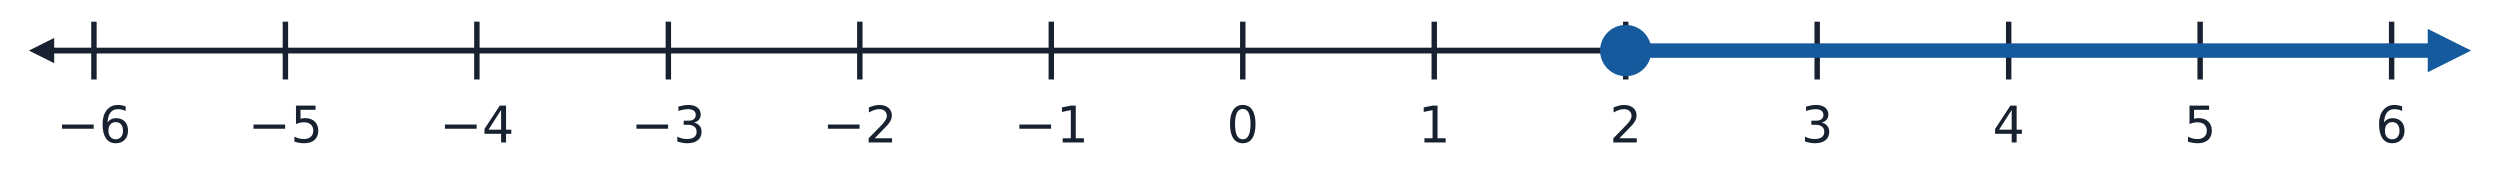
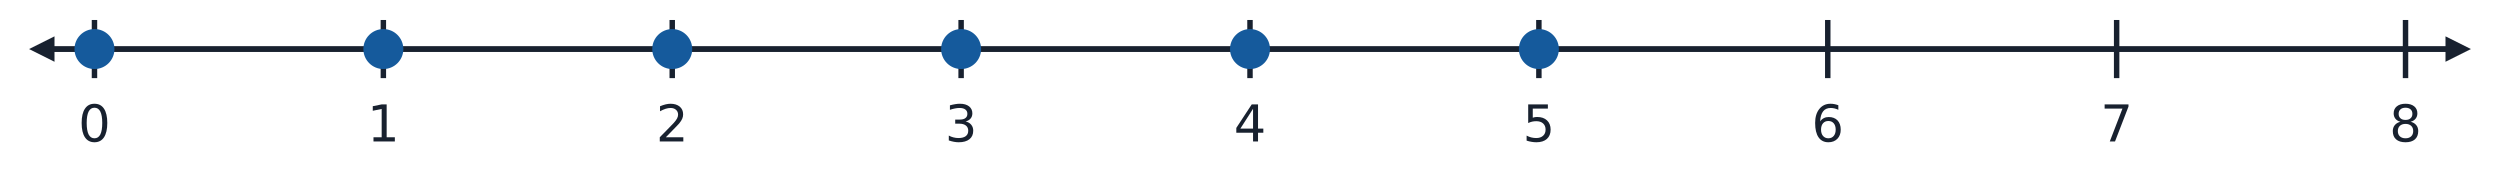
- <svg xmlns="http://www.w3.org/2000/svg" xmlns:xlink="http://www.w3.org/1999/xlink" version="1.1" width="692" height="50.803" viewBox="0 0 692 50.803">
+ <svg xmlns="http://www.w3.org/2000/svg" xmlns:xlink="http://www.w3.org/1999/xlink" version="1.1" width="688" height="50.303" viewBox="0 0 688 50.303">
  <defs>
    <clipPath id="clip_1">
-       <path transform="matrix(1,0,0,-1,-22,70)" d="M22 19.197H714V70H22Z" clip-rule="evenodd" />
+       <path transform="matrix(1,0,0,-1,-22,83.5)" d="M22 33.197H710V83.5H22Z" clip-rule="evenodd" />
    </clipPath>
-     <path id="font_2_1" d="M.106 .355H.732V.272H.106V.355Z" />
-     <path id="font_2_24" d="M.33 .403C.286 .403 .251 .388 .225 .358 .199 .328 .186 .286 .186 .233 .186 .181 .199 .14 .225 .109 .251 .079 .286 .063 .33 .063 .374 .063 .409 .079 .435 .109 .461 .14 .474 .181 .474 .233 .474 .286 .461 .328 .435 .358 .409 .388 .374 .403 .33 .403M.526 .713V.623C.501 .635 .476 .644 .451 .65 .426 .656 .401 .659 .376 .659 .311 .659 .261 .637 .227 .593 .192 .549 .173 .483 .168 .394 .187 .422 .211 .444 .24 .459 .269 .474 .301 .481 .336 .481 .409 .481 .467 .459 .51 .415 .552 .37 .573 .31 .573 .233 .573 .159 .551 .098 .507 .053 .463 .008 .404-.015 .33-.015 .246-.015 .181 .018 .137 .082 .092 .147 .07 .241 .07 .364 .07 .479 .097 .571 .152 .639 .207 .708 .28 .742 .372 .742 .397 .742 .422 .74 .447 .735 .472 .73 .499 .723 .526 .713Z" />
-     <path id="font_2_23" d="M.108 .729H.495V.646H.198V.468C.213 .473 .227 .476 .241 .479 .256 .481 .27 .482 .284 .482 .366 .482 .43 .46 .478 .415 .525 .371 .549 .31 .549 .234 .549 .155 .524 .094 .476 .051 .427 .007 .358-.015 .269-.015 .238-.015 .207-.012 .176-.007 .144-.002 .111 .006 .077 .017V.116C.106 .1 .137 .088 .168 .08 .199 .072 .232 .068 .267 .068 .323 .068 .368 .083 .401 .113 .434 .143 .45 .183 .45 .234 .45 .285 .434 .325 .401 .355 .368 .385 .323 .399 .267 .399 .241 .399 .214 .396 .188 .391 .162 .385 .135 .376 .108 .363V.729Z" />
-     <path id="font_2_22" d="M.378 .643 .129 .254H.378V.643M.352 .729H.476V.254H.58V.172H.476V0H.378V.172H.049V.267L.352 .729Z" />
-     <path id="font_2_21" d="M.406 .394C.453 .383 .49 .362 .516 .33 .543 .298 .556 .259 .556 .212 .556 .14 .531 .084 .482 .045 .432 .005 .362-.015 .271-.015 .24-.015 .209-.012 .177-.006 .144 0 .111 .009 .076 .021V.117C.104 .101 .133 .089 .166 .081 .199 .072 .233 .068 .268 .068 .33 .068 .377 .081 .409 .105 .442 .13 .458 .165 .458 .212 .458 .255 .443 .289 .413 .313 .383 .337 .341 .35 .287 .35H.202V.431H.291C.34 .431 .377 .44 .402 .46 .428 .479 .441 .507 .441 .543 .441 .581 .428 .609 .401 .629 .375 .649 .337 .659 .287 .659 .26 .659 .231 .656 .2 .65 .169 .645 .135 .635 .098 .623V.711C.136 .721 .171 .729 .203 .734 .236 .74 .267 .742 .296 .742 .371 .742 .43 .725 .474 .691 .517 .657 .539 .611 .539 .553 .539 .513 .528 .479 .504 .451 .481 .424 .448 .404 .406 .394Z" />
-     <path id="font_2_20" d="M.192 .083H.536V0H.073V.083C.111 .122 .162 .174 .226 .239 .291 .304 .332 .346 .348 .365 .38 .401 .402 .431 .414 .455 .427 .48 .433 .504 .433 .528 .433 .567 .42 .598 .392 .623 .365 .647 .33 .659 .286 .659 .255 .659 .223 .654 .188 .643 .154 .632 .117 .616 .078 .594V.693C.118 .709 .155 .722 .189 .73 .224 .738 .256 .742 .284 .742 .36 .742 .42 .723 .465 .686 .51 .648 .532 .597 .532 .534 .532 .504 .527 .476 .515 .449 .504 .422 .484 .39 .454 .354 .446 .345 .42 .317 .376 .272 .333 .227 .271 .164 .192 .083Z" />
-     <path id="font_2_19" d="M.124 .083H.285V.64L.11 .604V.694L.284 .729H.383V.083H.544V0H.124V.083Z" />
-     <path id="font_2_18" d="M.318 .664C.267 .664 .229 .639 .203 .589 .178 .539 .165 .464 .165 .364 .165 .264 .178 .188 .203 .138 .229 .088 .267 .063 .318 .063 .369 .063 .407 .088 .433 .138 .458 .188 .471 .264 .471 .364 .471 .464 .458 .539 .433 .589 .407 .639 .369 .664 .318 .664M.318 .742C.4 .742 .462 .71 .505 .645 .548 .581 .57 .487 .57 .364 .57 .241 .548 .147 .505 .082 .462 .018 .4-.015 .318-.015 .236-.015 .174 .018 .131 .082 .087 .147 .066 .241 .066 .364 .066 .487 .087 .581 .131 .645 .174 .71 .236 .742 .318 .742Z" />
+     <path id="font_2_17" d="M.318 .664C.267 .664 .229 .639 .203 .589 .178 .539 .165 .464 .165 .364 .165 .264 .178 .188 .203 .138 .229 .088 .267 .063 .318 .063 .369 .063 .407 .088 .433 .138 .458 .188 .471 .264 .471 .364 .471 .464 .458 .539 .433 .589 .407 .639 .369 .664 .318 .664M.318 .742C.4 .742 .462 .71 .505 .645 .548 .581 .57 .487 .57 .364 .57 .241 .548 .147 .505 .082 .462 .018 .4-.015 .318-.015 .236-.015 .174 .018 .131 .082 .087 .147 .066 .241 .066 .364 .066 .487 .087 .581 .131 .645 .174 .71 .236 .742 .318 .742Z" />
+     <path id="font_2_18" d="M.124 .083H.285V.64L.11 .604V.694L.284 .729H.383V.083H.544V0H.124V.083Z" />
+     <path id="font_2_19" d="M.192 .083H.536V0H.073V.083C.111 .122 .162 .174 .226 .239 .291 .304 .332 .346 .348 .365 .38 .401 .402 .431 .414 .455 .427 .48 .433 .504 .433 .528 .433 .567 .42 .598 .392 .623 .365 .647 .33 .659 .286 .659 .255 .659 .223 .654 .188 .643 .154 .632 .117 .616 .078 .594V.693C.118 .709 .155 .722 .189 .73 .224 .738 .256 .742 .284 .742 .36 .742 .42 .723 .465 .686 .51 .648 .532 .597 .532 .534 .532 .504 .527 .476 .515 .449 .504 .422 .484 .39 .454 .354 .446 .345 .42 .317 .376 .272 .333 .227 .271 .164 .192 .083Z" />
+     <path id="font_2_20" d="M.406 .394C.453 .383 .49 .362 .516 .33 .543 .298 .556 .259 .556 .212 .556 .14 .531 .084 .482 .045 .432 .005 .362-.015 .271-.015 .24-.015 .209-.012 .177-.006 .144 0 .111 .009 .076 .021V.117C.104 .101 .133 .089 .166 .081 .199 .072 .233 .068 .268 .068 .33 .068 .377 .081 .409 .105 .442 .13 .458 .165 .458 .212 .458 .255 .443 .289 .413 .313 .383 .337 .341 .35 .287 .35H.202V.431H.291C.34 .431 .377 .44 .402 .46 .428 .479 .441 .507 .441 .543 .441 .581 .428 .609 .401 .629 .375 .649 .337 .659 .287 .659 .26 .659 .231 .656 .2 .65 .169 .645 .135 .635 .098 .623V.711C.136 .721 .171 .729 .203 .734 .236 .74 .267 .742 .296 .742 .371 .742 .43 .725 .474 .691 .517 .657 .539 .611 .539 .553 .539 .513 .528 .479 .504 .451 .481 .424 .448 .404 .406 .394Z" />
+     <path id="font_2_21" d="M.378 .643 .129 .254H.378V.643M.352 .729H.476V.254H.58V.172H.476V0H.378V.172H.049V.267L.352 .729Z" />
+     <path id="font_2_22" d="M.108 .729H.495V.646H.198V.468C.213 .473 .227 .476 .241 .479 .256 .481 .27 .482 .284 .482 .366 .482 .43 .46 .478 .415 .525 .371 .549 .31 .549 .234 .549 .155 .524 .094 .476 .051 .427 .007 .358-.015 .269-.015 .238-.015 .207-.012 .176-.007 .144-.002 .111 .006 .077 .017V.116C.106 .1 .137 .088 .168 .08 .199 .072 .232 .068 .267 .068 .323 .068 .368 .083 .401 .113 .434 .143 .45 .183 .45 .234 .45 .285 .434 .325 .401 .355 .368 .385 .323 .399 .267 .399 .241 .399 .214 .396 .188 .391 .162 .385 .135 .376 .108 .363V.729Z" />
+     <path id="font_2_23" d="M.33 .403C.286 .403 .251 .388 .225 .358 .199 .328 .186 .286 .186 .233 .186 .181 .199 .14 .225 .109 .251 .079 .286 .063 .33 .063 .374 .063 .409 .079 .435 .109 .461 .14 .474 .181 .474 .233 .474 .286 .461 .328 .435 .358 .409 .388 .374 .403 .33 .403M.526 .713V.623C.501 .635 .476 .644 .451 .65 .426 .656 .401 .659 .376 .659 .311 .659 .261 .637 .227 .593 .192 .549 .173 .483 .168 .394 .187 .422 .211 .444 .24 .459 .269 .474 .301 .481 .336 .481 .409 .481 .467 .459 .51 .415 .552 .37 .573 .31 .573 .233 .573 .159 .551 .098 .507 .053 .463 .008 .404-.015 .33-.015 .246-.015 .181 .018 .137 .082 .092 .147 .07 .241 .07 .364 .07 .479 .097 .571 .152 .639 .207 .708 .28 .742 .372 .742 .397 .742 .422 .74 .447 .735 .472 .73 .499 .723 .526 .713Z" />
+     <path id="font_2_24" d="M.082 .729H.551V.687L.286 0H.183L.432 .646H.082V.729Z" />
+     <path id="font_2_25" d="M.318 .346C.271 .346 .234 .333 .207 .308 .18 .283 .167 .249 .167 .205 .167 .161 .18 .126 .207 .101 .234 .076 .271 .063 .318 .063 .365 .063 .402 .076 .429 .101 .456 .127 .469 .161 .469 .205 .469 .249 .456 .283 .429 .308 .402 .333 .365 .346 .318 .346M.219 .388C.177 .398 .144 .418 .12 .447 .097 .476 .085 .511 .085 .553 .085 .611 .106 .658 .147 .691 .189 .725 .246 .742 .318 .742 .39 .742 .447 .725 .489 .691 .53 .658 .551 .611 .551 .553 .551 .511 .539 .476 .515 .447 .492 .418 .459 .398 .417 .388 .465 .377 .502 .355 .528 .323 .555 .291 .568 .251 .568 .205 .568 .134 .546 .08 .503 .042 .46 .004 .398-.015 .318-.015 .237-.015 .176 .004 .133 .042 .089 .08 .068 .134 .068 .205 .068 .251 .081 .291 .108 .323 .135 .355 .172 .377 .219 .388M.183 .544C.183 .506 .195 .477 .219 .456 .242 .434 .275 .424 .318 .424 .36 .424 .393 .434 .417 .456 .441 .477 .453 .506 .453 .544 .453 .582 .441 .611 .417 .632 .393 .653 .36 .664 .318 .664 .275 .664 .242 .653 .219 .632 .195 .611 .183 .582 .183 .544Z" />
  </defs>
  <g clip-path="url(#clip_1)">
-     <path transform="matrix(1,0,0,-1,-22,70)" stroke-width="1.6" stroke-linecap="butt" stroke-miterlimit="10" stroke-linejoin="miter" fill="none" stroke="#18212f" d="M34 56H698" />
-     <path transform="matrix(1,0,0,-1,-22,70)" d="M702 56 695 59.5V52.5Z" fill="#18212f" fill-rule="evenodd" />
-     <path transform="matrix(1,0,0,-1,-22,70)" d="M30 56 37 52.5V59.5Z" fill="#18212f" fill-rule="evenodd" />
-     <path transform="matrix(1,0,0,-1,-22,70)" stroke-width="1.5" stroke-linecap="butt" stroke-miterlimit="10" stroke-linejoin="miter" fill="none" stroke="#18212f" d="M48 48V64" />
-     <path transform="matrix(1,0,0,-1,-22,70)" stroke-width="1.5" stroke-linecap="butt" stroke-miterlimit="10" stroke-linejoin="miter" fill="none" stroke="#18212f" d="M101 48V64" />
-     <path transform="matrix(1,0,0,-1,-22,70)" stroke-width="1.5" stroke-linecap="butt" stroke-miterlimit="10" stroke-linejoin="miter" fill="none" stroke="#18212f" d="M154 48V64" />
-     <path transform="matrix(1,0,0,-1,-22,70)" stroke-width="1.5" stroke-linecap="butt" stroke-miterlimit="10" stroke-linejoin="miter" fill="none" stroke="#18212f" d="M207 48V64" />
-     <path transform="matrix(1,0,0,-1,-22,70)" stroke-width="1.5" stroke-linecap="butt" stroke-miterlimit="10" stroke-linejoin="miter" fill="none" stroke="#18212f" d="M260 48V64" />
-     <path transform="matrix(1,0,0,-1,-22,70)" stroke-width="1.5" stroke-linecap="butt" stroke-miterlimit="10" stroke-linejoin="miter" fill="none" stroke="#18212f" d="M313 48V64" />
-     <path transform="matrix(1,0,0,-1,-22,70)" stroke-width="1.5" stroke-linecap="butt" stroke-miterlimit="10" stroke-linejoin="miter" fill="none" stroke="#18212f" d="M366 48V64" />
-     <path transform="matrix(1,0,0,-1,-22,70)" stroke-width="1.5" stroke-linecap="butt" stroke-miterlimit="10" stroke-linejoin="miter" fill="none" stroke="#18212f" d="M419 48V64" />
-     <path transform="matrix(1,0,0,-1,-22,70)" stroke-width="1.5" stroke-linecap="butt" stroke-miterlimit="10" stroke-linejoin="miter" fill="none" stroke="#18212f" d="M472 48V64" />
-     <path transform="matrix(1,0,0,-1,-22,70)" stroke-width="1.5" stroke-linecap="butt" stroke-miterlimit="10" stroke-linejoin="miter" fill="none" stroke="#18212f" d="M525 48V64" />
-     <path transform="matrix(1,0,0,-1,-22,70)" stroke-width="1.5" stroke-linecap="butt" stroke-miterlimit="10" stroke-linejoin="miter" fill="none" stroke="#18212f" d="M578 48V64" />
-     <path transform="matrix(1,0,0,-1,-22,70)" stroke-width="1.5" stroke-linecap="butt" stroke-miterlimit="10" stroke-linejoin="miter" fill="none" stroke="#18212f" d="M631 48V64" />
-     <path transform="matrix(1,0,0,-1,-22,70)" stroke-width="1.5" stroke-linecap="butt" stroke-miterlimit="10" stroke-linejoin="miter" fill="none" stroke="#18212f" d="M684 48V64" />
-     <use data-text="−" xlink:href="#font_2_1" transform="matrix(14,0,0,-14,15.68115,39.44)" fill="#18212f" />
-     <use data-text="6" xlink:href="#font_2_24" transform="matrix(14,0,0,-14,27.41315,39.44)" fill="#18212f" />
-     <use data-text="−" xlink:href="#font_2_1" transform="matrix(14,0,0,-14,68.68115,39.44)" fill="#18212f" />
-     <use data-text="5" xlink:href="#font_2_23" transform="matrix(14,0,0,-14,80.41316,39.44)" fill="#18212f" />
-     <use data-text="−" xlink:href="#font_2_1" transform="matrix(14,0,0,-14,121.6812,39.44)" fill="#18212f" />
-     <use data-text="4" xlink:href="#font_2_22" transform="matrix(14,0,0,-14,133.4132,39.44)" fill="#18212f" />
-     <use data-text="−" xlink:href="#font_2_1" transform="matrix(14,0,0,-14,174.6812,39.44)" fill="#18212f" />
-     <use data-text="3" xlink:href="#font_2_21" transform="matrix(14,0,0,-14,186.4132,39.44)" fill="#18212f" />
-     <use data-text="−" xlink:href="#font_2_1" transform="matrix(14,0,0,-14,227.6812,39.44)" fill="#18212f" />
-     <use data-text="2" xlink:href="#font_2_20" transform="matrix(14,0,0,-14,239.4132,39.44)" fill="#18212f" />
-     <use data-text="−" xlink:href="#font_2_1" transform="matrix(14,0,0,-14,280.6812,39.44)" fill="#18212f" />
-     <use data-text="1" xlink:href="#font_2_19" transform="matrix(14,0,0,-14,292.4132,39.44)" fill="#18212f" />
-     <use data-text="0" xlink:href="#font_2_18" transform="matrix(14,0,0,-14,339.5464,39.44)" fill="#18212f" />
-     <use data-text="1" xlink:href="#font_2_19" transform="matrix(14,0,0,-14,392.5464,39.44)" fill="#18212f" />
-     <use data-text="2" xlink:href="#font_2_20" transform="matrix(14,0,0,-14,445.5464,39.44)" fill="#18212f" />
-     <use data-text="3" xlink:href="#font_2_21" transform="matrix(14,0,0,-14,498.5464,39.44)" fill="#18212f" />
-     <use data-text="4" xlink:href="#font_2_22" transform="matrix(14,0,0,-14,551.5464,39.44)" fill="#18212f" />
-     <use data-text="5" xlink:href="#font_2_23" transform="matrix(14,0,0,-14,604.5464,39.44)" fill="#18212f" />
-     <use data-text="6" xlink:href="#font_2_24" transform="matrix(14,0,0,-14,657.5464,39.44)" fill="#18212f" />
-     <path transform="matrix(1,0,0,-1,-22,70)" stroke-width="4" stroke-linecap="butt" stroke-miterlimit="10" stroke-linejoin="miter" fill="none" stroke="#155a9c" d="M472 56H700" />
-     <path transform="matrix(1,0,0,-1,-22,70)" d="M706 56 694 62V50Z" fill="#155a9c" fill-rule="evenodd" />
-     <path transform="matrix(1,0,0,-1,-22,70)" d="M478 56C478 59.314 475.314 62 472 62 468.686 62 466 59.314 466 56 466 52.686 468.686 50 472 50 475.314 50 478 52.686 478 56" fill="#155a9c" fill-rule="evenodd" />
-     <path transform="matrix(1,0,0,-1,-22,70)" stroke-width="2.2" stroke-linecap="butt" stroke-miterlimit="10" stroke-linejoin="miter" fill="none" stroke="#155a9c" d="M478 56C478 59.314 475.314 62 472 62 468.686 62 466 59.314 466 56 466 52.686 468.686 50 472 50 475.314 50 478 52.686 478 56" />
+     <path transform="matrix(1,0,0,-1,-22,83.5)" stroke-width="1.6" stroke-linecap="butt" stroke-miterlimit="10" stroke-linejoin="miter" fill="none" stroke="#18212f" d="M34 70H698" />
+     <path transform="matrix(1,0,0,-1,-22,83.5)" d="M702 70 695 73.5V66.5Z" fill="#18212f" fill-rule="evenodd" />
+     <path transform="matrix(1,0,0,-1,-22,83.5)" d="M30 70 37 66.5V73.5Z" fill="#18212f" fill-rule="evenodd" />
+     <path transform="matrix(1,0,0,-1,-22,83.5)" stroke-width="1.5" stroke-linecap="butt" stroke-miterlimit="10" stroke-linejoin="miter" fill="none" stroke="#18212f" d="M48 62V78" />
+     <path transform="matrix(1,0,0,-1,-22,83.5)" stroke-width="1.5" stroke-linecap="butt" stroke-miterlimit="10" stroke-linejoin="miter" fill="none" stroke="#18212f" d="M127.5 62V78" />
+     <path transform="matrix(1,0,0,-1,-22,83.5)" stroke-width="1.5" stroke-linecap="butt" stroke-miterlimit="10" stroke-linejoin="miter" fill="none" stroke="#18212f" d="M207 62V78" />
+     <path transform="matrix(1,0,0,-1,-22,83.5)" stroke-width="1.5" stroke-linecap="butt" stroke-miterlimit="10" stroke-linejoin="miter" fill="none" stroke="#18212f" d="M286.5 62V78" />
+     <path transform="matrix(1,0,0,-1,-22,83.5)" stroke-width="1.5" stroke-linecap="butt" stroke-miterlimit="10" stroke-linejoin="miter" fill="none" stroke="#18212f" d="M366 62V78" />
+     <path transform="matrix(1,0,0,-1,-22,83.5)" stroke-width="1.5" stroke-linecap="butt" stroke-miterlimit="10" stroke-linejoin="miter" fill="none" stroke="#18212f" d="M445.5 62V78" />
+     <path transform="matrix(1,0,0,-1,-22,83.5)" stroke-width="1.5" stroke-linecap="butt" stroke-miterlimit="10" stroke-linejoin="miter" fill="none" stroke="#18212f" d="M525 62V78" />
+     <path transform="matrix(1,0,0,-1,-22,83.5)" stroke-width="1.5" stroke-linecap="butt" stroke-miterlimit="10" stroke-linejoin="miter" fill="none" stroke="#18212f" d="M604.5 62V78" />
+     <path transform="matrix(1,0,0,-1,-22,83.5)" stroke-width="1.5" stroke-linecap="butt" stroke-miterlimit="10" stroke-linejoin="miter" fill="none" stroke="#18212f" d="M684 62V78" />
+     <use data-text="0" xlink:href="#font_2_17" transform="matrix(14,0,0,-14,21.54639,38.94)" fill="#18212f" />
+     <use data-text="1" xlink:href="#font_2_18" transform="matrix(14,0,0,-14,101.0464,38.94)" fill="#18212f" />
+     <use data-text="2" xlink:href="#font_2_19" transform="matrix(14,0,0,-14,180.5464,38.94)" fill="#18212f" />
+     <use data-text="3" xlink:href="#font_2_20" transform="matrix(14,0,0,-14,260.0464,38.94)" fill="#18212f" />
+     <use data-text="4" xlink:href="#font_2_21" transform="matrix(14,0,0,-14,339.5464,38.94)" fill="#18212f" />
+     <use data-text="5" xlink:href="#font_2_22" transform="matrix(14,0,0,-14,419.0464,38.94)" fill="#18212f" />
+     <use data-text="6" xlink:href="#font_2_23" transform="matrix(14,0,0,-14,498.5464,38.94)" fill="#18212f" />
+     <use data-text="7" xlink:href="#font_2_24" transform="matrix(14,0,0,-14,578.0464,38.94)" fill="#18212f" />
+     <use data-text="8" xlink:href="#font_2_25" transform="matrix(14,0,0,-14,657.5464,38.94)" fill="#18212f" />
+     <path transform="matrix(1,0,0,-1,-22,83.5)" d="M53.5 70C53.5 73.038 51.038 75.5 48 75.5 44.962 75.5 42.5 73.038 42.5 70 42.5 66.962 44.962 64.5 48 64.5 51.038 64.5 53.5 66.962 53.5 70" fill="#155a9c" fill-rule="evenodd" />
+     <path transform="matrix(1,0,0,-1,-22,83.5)" d="M133 70C133 73.038 130.538 75.5 127.5 75.5 124.462 75.5 122 73.038 122 70 122 66.962 124.462 64.5 127.5 64.5 130.538 64.5 133 66.962 133 70" fill="#155a9c" fill-rule="evenodd" />
+     <path transform="matrix(1,0,0,-1,-22,83.5)" d="M212.5 70C212.5 73.038 210.038 75.5 207 75.5 203.962 75.5 201.5 73.038 201.5 70 201.5 66.962 203.962 64.5 207 64.5 210.038 64.5 212.5 66.962 212.5 70" fill="#155a9c" fill-rule="evenodd" />
+     <path transform="matrix(1,0,0,-1,-22,83.5)" d="M292 70C292 73.038 289.538 75.5 286.5 75.5 283.462 75.5 281 73.038 281 70 281 66.962 283.462 64.5 286.5 64.5 289.538 64.5 292 66.962 292 70" fill="#155a9c" fill-rule="evenodd" />
+     <path transform="matrix(1,0,0,-1,-22,83.5)" d="M371.5 70C371.5 73.038 369.038 75.5 366 75.5 362.962 75.5 360.5 73.038 360.5 70 360.5 66.962 362.962 64.5 366 64.5 369.038 64.5 371.5 66.962 371.5 70" fill="#155a9c" fill-rule="evenodd" />
+     <path transform="matrix(1,0,0,-1,-22,83.5)" d="M451 70C451 73.038 448.538 75.5 445.5 75.5 442.462 75.5 440 73.038 440 70 440 66.962 442.462 64.5 445.5 64.5 448.538 64.5 451 66.962 451 70" fill="#155a9c" fill-rule="evenodd" />
  </g>
</svg>
